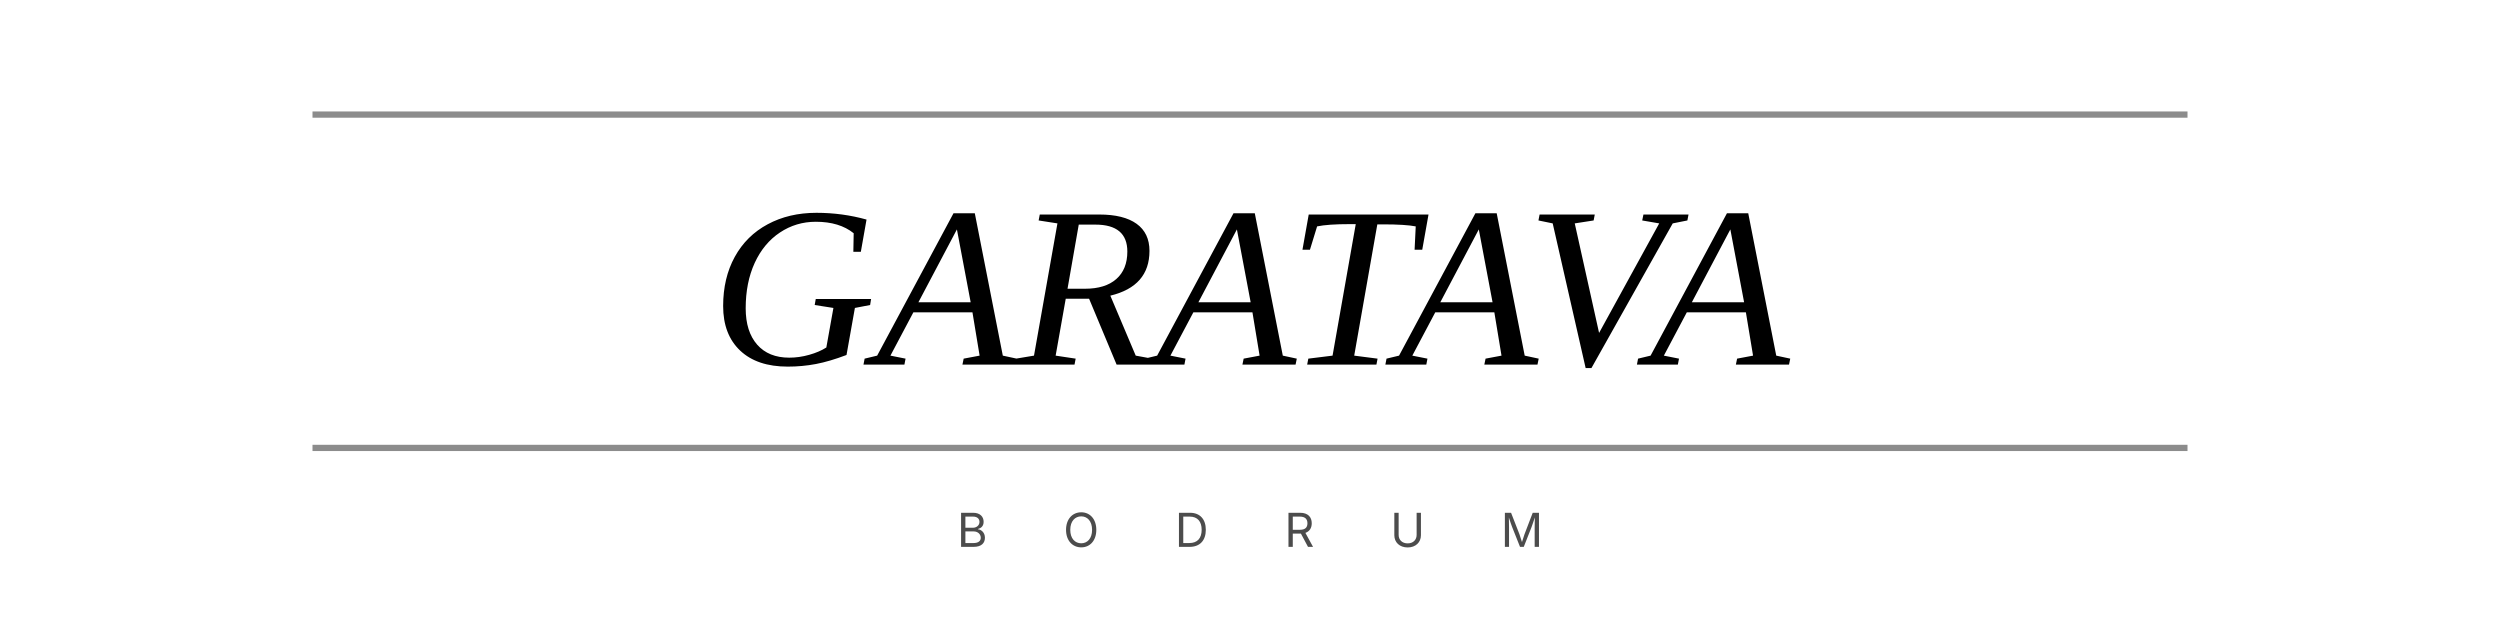
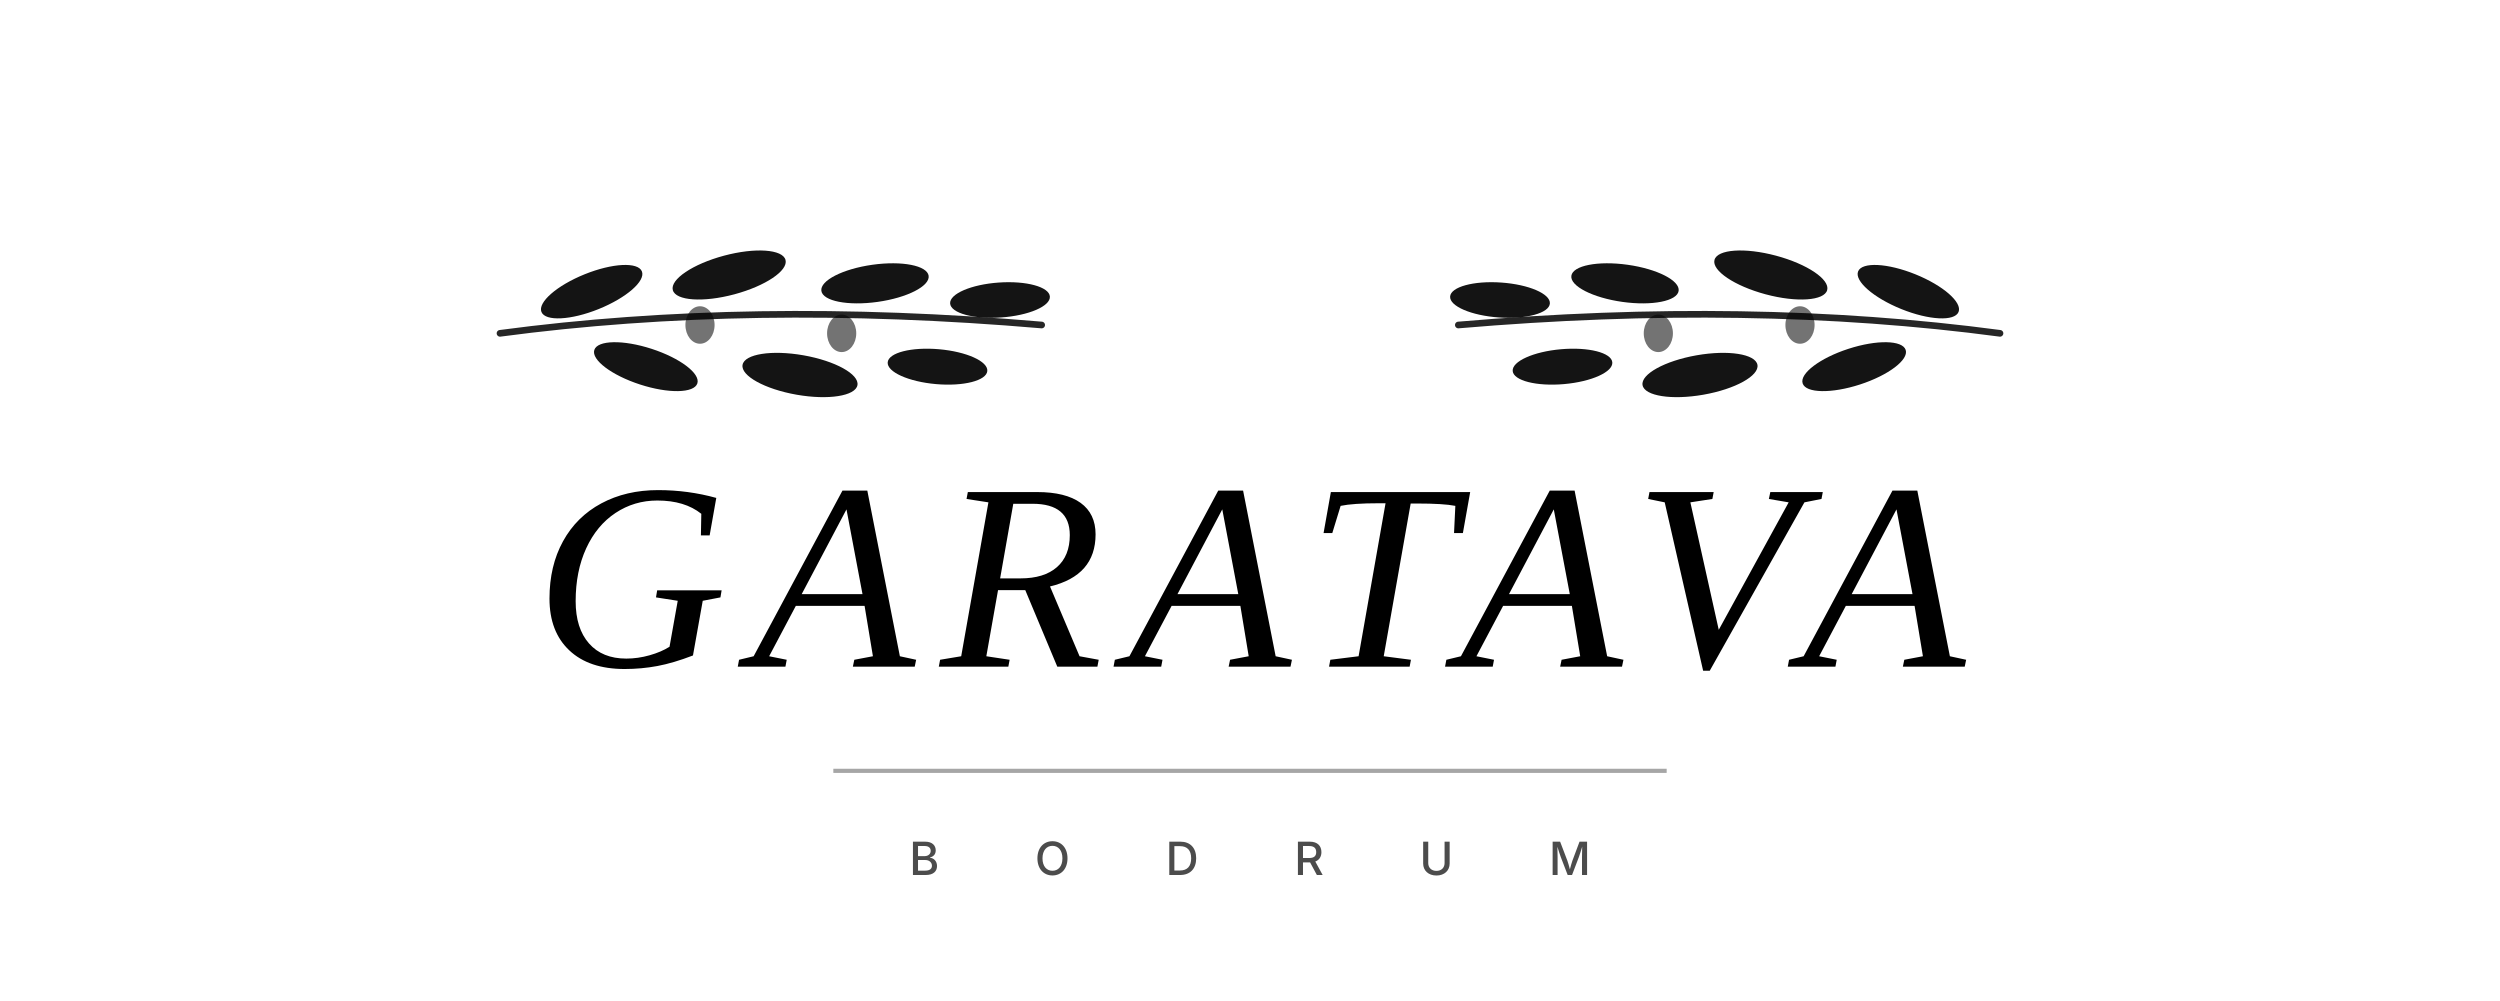
- <svg xmlns="http://www.w3.org/2000/svg" viewBox="0 0 480 120" role="img" aria-label="GARATAVA">
+ <svg xmlns="http://www.w3.org/2000/svg" viewBox="0 0 600 240" role="img" aria-label="GARATAVA Bodrum">
  <defs>
    <style>
+       .leaf { fill: currentColor; opacity: 0.92; }
+       .stem { stroke: currentColor; stroke-width: 1.6; fill: none; stroke-linecap: round; opacity: 0.85; }
+       .olive { fill: currentColor; opacity: 0.55; }
      .wm { font-family: 'Playfair Display', 'Times New Roman', serif; font-style: italic; fill: currentColor; }
-       .ln { stroke: currentColor; stroke-width: 1.2; fill: none; opacity: 0.45; }
-       .tag { font-family: 'Inter', sans-serif; fill: currentColor; opacity: 0.7; letter-spacing: 6px; }
+       .ln { stroke: currentColor; stroke-width: 1; fill: none; opacity: 0.35; }
+       .tag { font-family: 'Inter', 'Arial', sans-serif; fill: currentColor; opacity: 0.7; letter-spacing: 10px; }
    </style>
  </defs>
-   <line class="ln" x1="60" y1="22" x2="420" y2="22" />
-   <text class="wm" x="240" y="70" text-anchor="middle" font-size="44" font-weight="400">GARATAVA</text>
-   <line class="ln" x1="60" y1="86" x2="420" y2="86" />
-   <text class="tag" x="240" y="105" text-anchor="middle" font-size="9" font-weight="400">B O D R U M</text>
+   <g transform="translate(120, 80)">
+     <path class="stem" d="M0 0 Q 60 -8, 130 -2" />
+     <ellipse class="leaf" cx="22" cy="-10" rx="13" ry="4.5" transform="rotate(-22 22 -10)" />
+     <ellipse class="leaf" cx="55" cy="-14" rx="14" ry="4.8" transform="rotate(-15 55 -14)" />
+     <ellipse class="leaf" cx="90" cy="-12" rx="13" ry="4.5" transform="rotate(-8 90 -12)" />
+     <ellipse class="leaf" cx="120" cy="-8" rx="12" ry="4.2" transform="rotate(-4 120 -8)" />
+     <ellipse class="leaf" cx="35" cy="8" rx="13" ry="4.5" transform="rotate(18 35 8)" />
+     <ellipse class="leaf" cx="72" cy="10" rx="14" ry="4.8" transform="rotate(10 72 10)" />
+     <ellipse class="leaf" cx="105" cy="8" rx="12" ry="4.2" transform="rotate(5 105 8)" />
+     <ellipse class="olive" cx="48" cy="-2" rx="3.5" ry="4.5" />
+     <ellipse class="olive" cx="82" cy="0" rx="3.5" ry="4.5" />
+   </g>
+   <g transform="translate(480, 80) scale(-1, 1)">
+     <path class="stem" d="M0 0 Q 60 -8, 130 -2" />
+     <ellipse class="leaf" cx="22" cy="-10" rx="13" ry="4.5" transform="rotate(-22 22 -10)" />
+     <ellipse class="leaf" cx="55" cy="-14" rx="14" ry="4.8" transform="rotate(-15 55 -14)" />
+     <ellipse class="leaf" cx="90" cy="-12" rx="13" ry="4.5" transform="rotate(-8 90 -12)" />
+     <ellipse class="leaf" cx="120" cy="-8" rx="12" ry="4.2" transform="rotate(-4 120 -8)" />
+     <ellipse class="leaf" cx="35" cy="8" rx="13" ry="4.5" transform="rotate(18 35 8)" />
+     <ellipse class="leaf" cx="72" cy="10" rx="14" ry="4.8" transform="rotate(10 72 10)" />
+     <ellipse class="leaf" cx="105" cy="8" rx="12" ry="4.2" transform="rotate(5 105 8)" />
+     <ellipse class="olive" cx="48" cy="-2" rx="3.5" ry="4.5" />
+     <ellipse class="olive" cx="82" cy="0" rx="3.5" ry="4.5" />
+   </g>
+   <text class="wm" x="300" y="160" text-anchor="middle" font-size="64" font-weight="500" letter-spacing="6">GARATAVA</text>
+   <line class="ln" x1="200" y1="185" x2="400" y2="185" />
+   <text class="tag" x="300" y="210" text-anchor="middle" font-size="11" font-weight="500">B O D R U M</text>
</svg>
